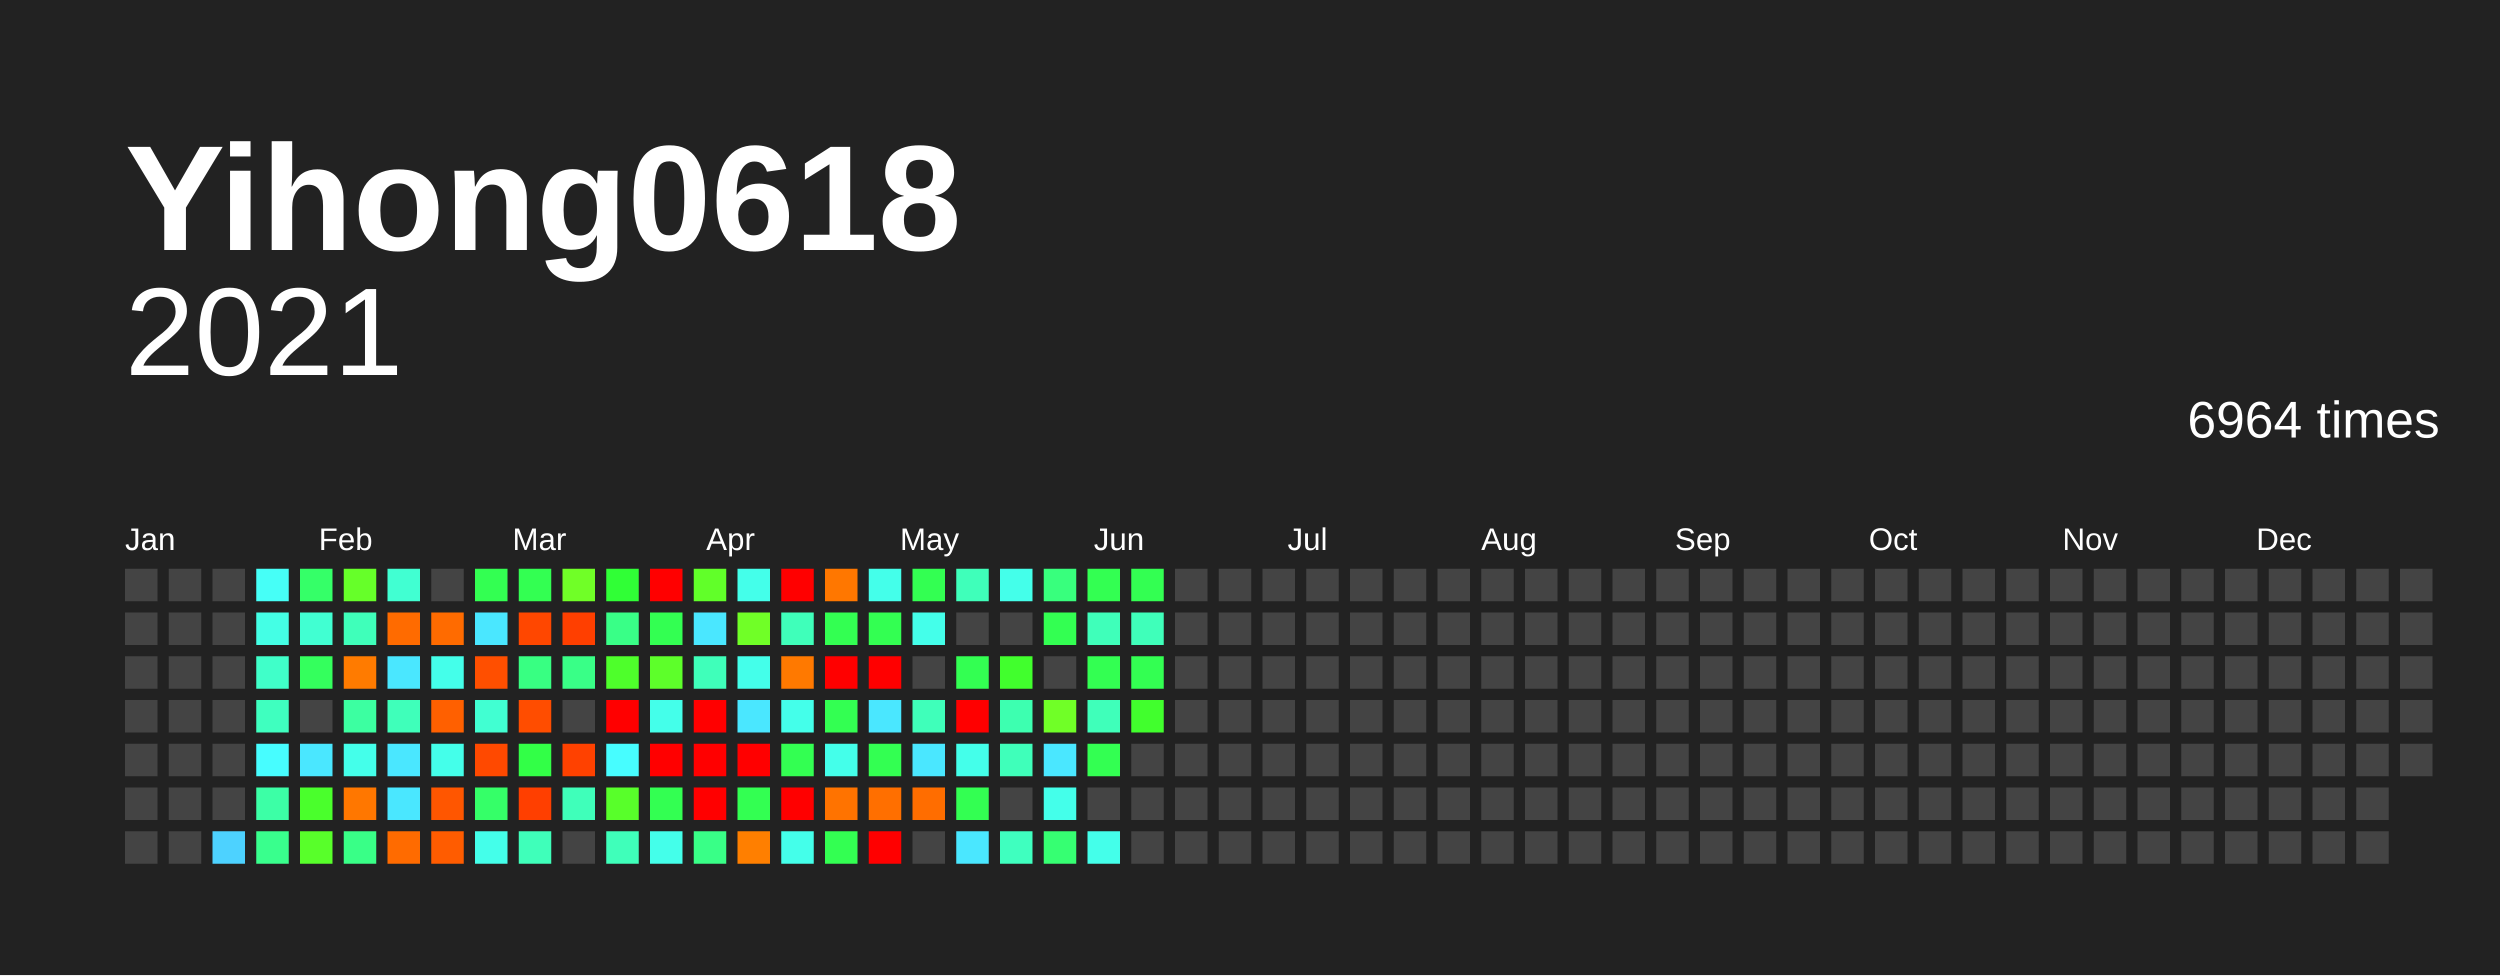
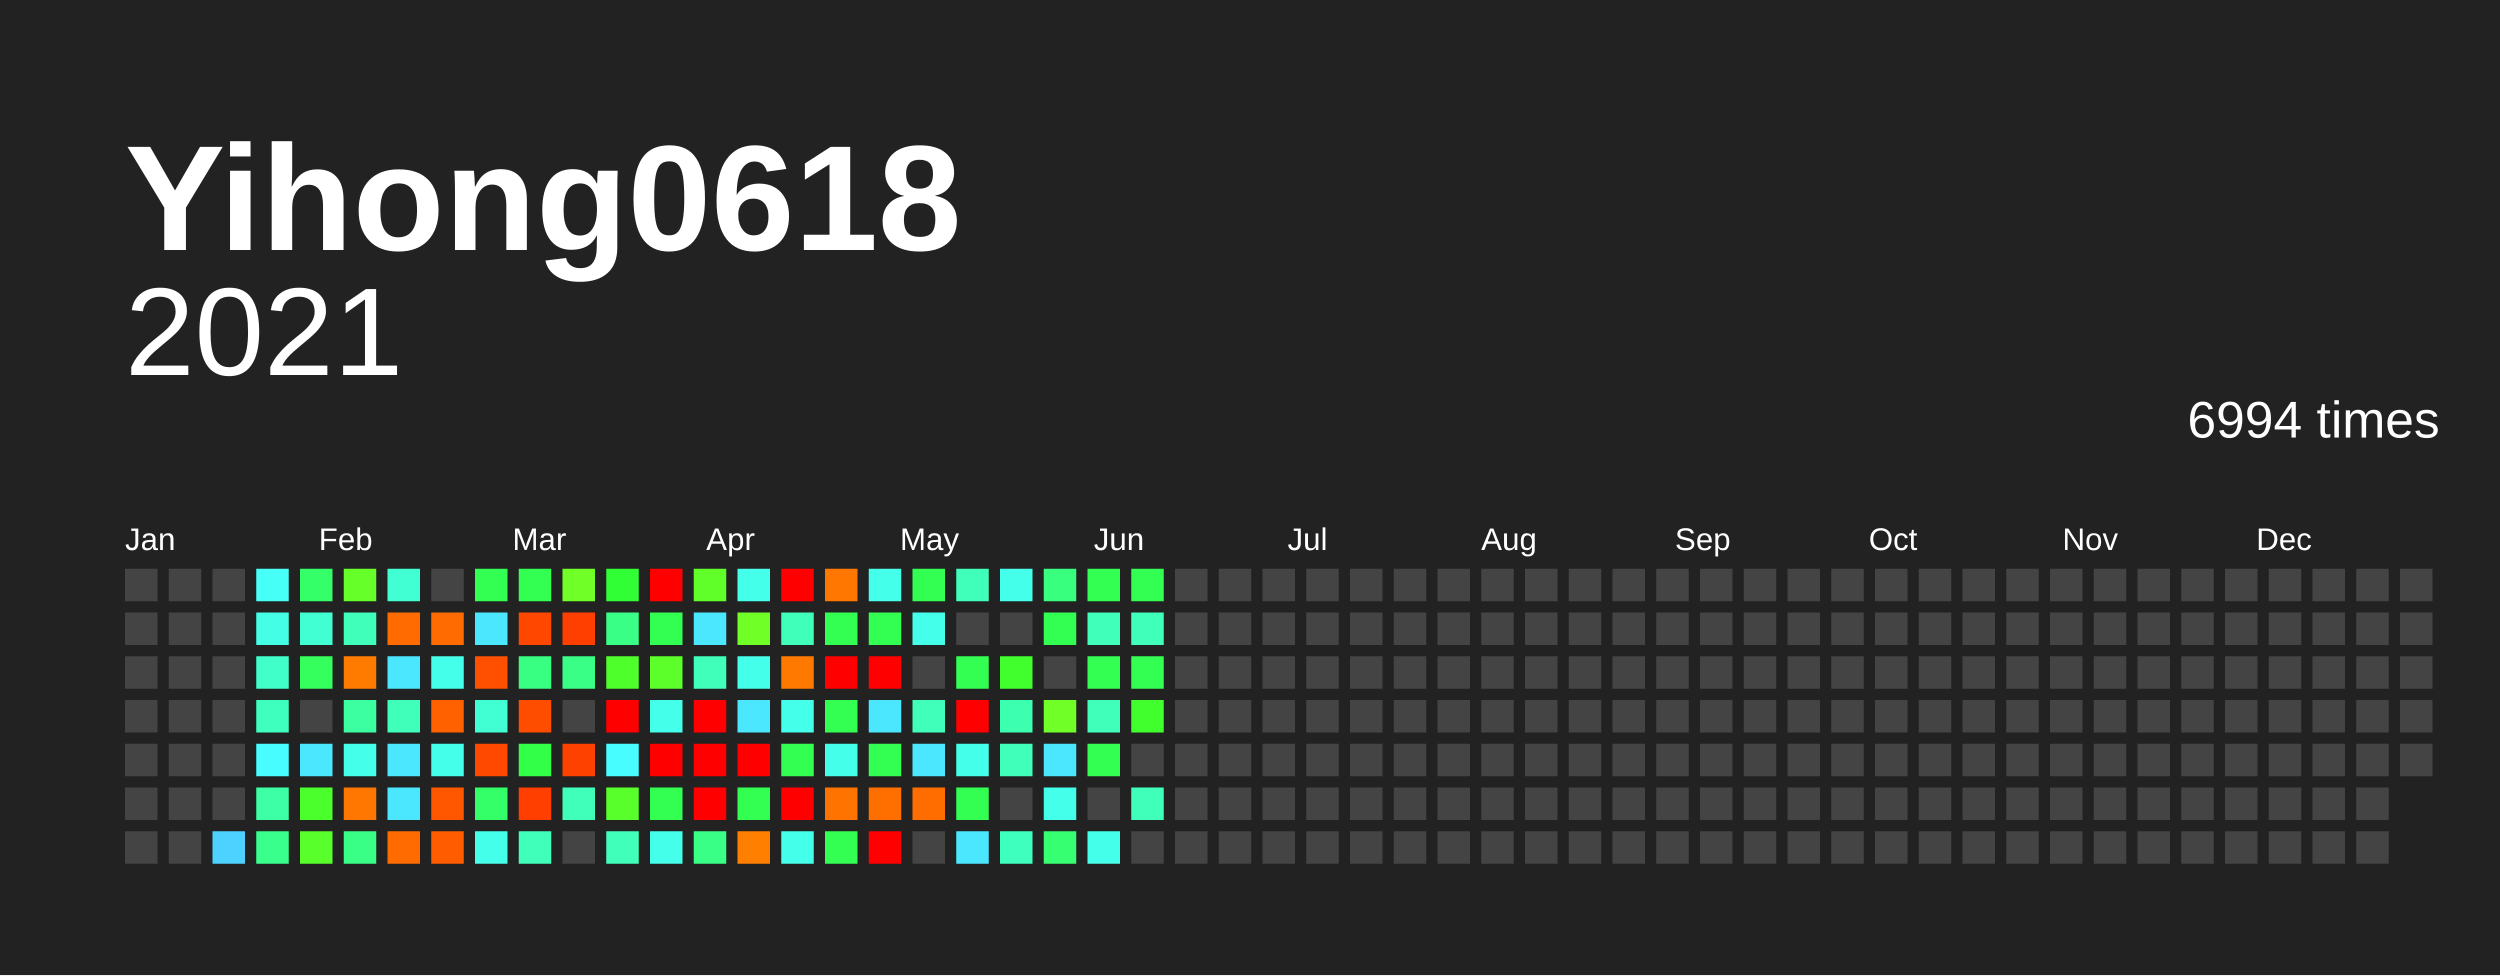
<svg xmlns="http://www.w3.org/2000/svg" baseProfile="full" height="78mm" version="1.1" viewBox="0,0,200,78" width="200mm">
  <defs />
  <rect fill="#222222" height="78" width="200" x="0" y="0" />
  <text fill="#FFFFFF" style="font-size:12px; font-family:Arial; font-weight:bold;" x="10" y="20">Yihong0618</text>
  <text alignment-baseline="hanging" fill="#FFFFFF" style="font-size:10.0px; font-family:Arial;" x="10" y="30">2021</text>
-   <text alignment-baseline="hanging" fill="#FFFFFF" style="font-size:4.125px; font-family:Arial;" x="175" y="35">6964 times</text>
+   <text alignment-baseline="hanging" fill="#FFFFFF" style="font-size:4.125px; font-family:Arial;" x="175" y="35">6994 times</text>
  <text fill="#FFFFFF" style="font-size:2.5px; font-family:Arial" x="10.0" y="44">Jan</text>
  <text fill="#FFFFFF" style="font-size:2.5px; font-family:Arial" x="25.5" y="44">Feb</text>
  <text fill="#FFFFFF" style="font-size:2.5px; font-family:Arial" x="41.0" y="44">Mar</text>
  <text fill="#FFFFFF" style="font-size:2.5px; font-family:Arial" x="56.5" y="44">Apr</text>
  <text fill="#FFFFFF" style="font-size:2.5px; font-family:Arial" x="72.0" y="44">May</text>
  <text fill="#FFFFFF" style="font-size:2.5px; font-family:Arial" x="87.5" y="44">Jun</text>
  <text fill="#FFFFFF" style="font-size:2.5px; font-family:Arial" x="103.0" y="44">Jul</text>
  <text fill="#FFFFFF" style="font-size:2.5px; font-family:Arial" x="118.5" y="44">Aug</text>
  <text fill="#FFFFFF" style="font-size:2.5px; font-family:Arial" x="134.0" y="44">Sep</text>
  <text fill="#FFFFFF" style="font-size:2.5px; font-family:Arial" x="149.5" y="44">Oct</text>
  <text fill="#FFFFFF" style="font-size:2.5px; font-family:Arial" x="165.0" y="44">Nov</text>
  <text fill="#FFFFFF" style="font-size:2.5px; font-family:Arial" x="180.5" y="44">Dec</text>
  <rect fill="#444444" height="2.6" width="2.6" x="10.0" y="45.5" />
  <rect fill="#444444" height="2.6" width="2.6" x="10.0" y="49.0" />
  <rect fill="#444444" height="2.6" width="2.6" x="10.0" y="52.5" />
  <rect fill="#444444" height="2.6" width="2.6" x="10.0" y="56.0" />
  <rect fill="#444444" height="2.6" width="2.6" x="10.0" y="59.5" />
  <rect fill="#444444" height="2.6" width="2.6" x="10.0" y="63.0" />
  <rect fill="#444444" height="2.6" width="2.6" x="10.0" y="66.5" />
  <rect fill="#444444" height="2.6" width="2.6" x="13.5" y="45.5" />
  <rect fill="#444444" height="2.6" width="2.6" x="13.5" y="49.0" />
  <rect fill="#444444" height="2.6" width="2.6" x="13.5" y="52.5" />
  <rect fill="#444444" height="2.6" width="2.6" x="13.5" y="56.0" />
  <rect fill="#444444" height="2.6" width="2.6" x="13.5" y="59.5" />
  <rect fill="#444444" height="2.6" width="2.6" x="13.5" y="63.0" />
  <rect fill="#444444" height="2.6" width="2.6" x="13.5" y="66.5" />
  <rect fill="#444444" height="2.6" width="2.6" x="17.0" y="45.5" />
  <rect fill="#444444" height="2.6" width="2.6" x="17.0" y="49.0" />
  <rect fill="#444444" height="2.6" width="2.6" x="17.0" y="52.5" />
  <rect fill="#444444" height="2.6" width="2.6" x="17.0" y="56.0" />
  <rect fill="#444444" height="2.6" width="2.6" x="17.0" y="59.5" />
  <rect fill="#444444" height="2.6" width="2.6" x="17.0" y="63.0" />
  <rect fill="#4dd2ff" height="2.6" width="2.6" x="17.0" y="66.5" />
  <rect fill="#46fff7" height="2.6" width="2.6" x="20.5" y="45.5" />
  <rect fill="#44ffe5" height="2.6" width="2.6" x="20.5" y="49.0" />
  <rect fill="#40ffc9" height="2.6" width="2.6" x="20.5" y="52.5" />
  <rect fill="#3fffbf" height="2.6" width="2.6" x="20.5" y="56.0" />
  <rect fill="#47fdff" height="2.6" width="2.6" x="20.5" y="59.5" />
  <rect fill="#3cffa6" height="2.6" width="2.6" x="20.5" y="63.0" />
  <rect fill="#39ff8d" height="2.6" width="2.6" x="20.5" y="66.5" />
  <rect fill="#35ff68" height="2.6" width="2.6" x="24.0" y="45.5" />
  <rect fill="#41ffd2" height="2.6" width="2.6" x="24.0" y="49.0" />
  <rect fill="#34ff5d" height="2.6" width="2.6" x="24.0" y="52.5" />
  <rect fill="#444444" height="2.6" width="2.6" x="24.0" y="56.0" />
  <rect fill="#4ae7ff" height="2.6" width="2.6" x="24.0" y="59.5" />
  <rect fill="#4aff2c" height="2.6" width="2.6" x="24.0" y="63.0" />
  <rect fill="#58ff2a" height="2.6" width="2.6" x="24.0" y="66.5" />
  <rect fill="#66ff29" height="2.6" width="2.6" x="27.5" y="45.5" />
  <rect fill="#3fffba" height="2.6" width="2.6" x="27.5" y="49.0" />
  <rect fill="#ff7b00" height="2.6" width="2.6" x="27.5" y="52.5" />
  <rect fill="#3cffa1" height="2.6" width="2.6" x="27.5" y="56.0" />
  <rect fill="#44ffea" height="2.6" width="2.6" x="27.5" y="59.5" />
  <rect fill="#ff7700" height="2.6" width="2.6" x="27.5" y="63.0" />
  <rect fill="#39ff87" height="2.6" width="2.6" x="27.5" y="66.5" />
  <rect fill="#41ffd2" height="2.6" width="2.6" x="31.0" y="45.5" />
  <rect fill="#ff6b00" height="2.6" width="2.6" x="31.0" y="49.0" />
  <rect fill="#4ae7ff" height="2.6" width="2.6" x="31.0" y="52.5" />
  <rect fill="#3fffba" height="2.6" width="2.6" x="31.0" y="56.0" />
  <rect fill="#4ae7ff" height="2.6" width="2.6" x="31.0" y="59.5" />
  <rect fill="#4ae7ff" height="2.6" width="2.6" x="31.0" y="63.0" />
  <rect fill="#ff6b00" height="2.6" width="2.6" x="31.0" y="66.5" />
  <rect fill="#444444" height="2.6" width="2.6" x="34.5" y="45.5" />
  <rect fill="#ff6b00" height="2.6" width="2.6" x="34.5" y="49.0" />
  <rect fill="#44ffea" height="2.6" width="2.6" x="34.5" y="52.5" />
  <rect fill="#ff6000" height="2.6" width="2.6" x="34.5" y="56.0" />
  <rect fill="#44ffea" height="2.6" width="2.6" x="34.5" y="59.5" />
  <rect fill="#ff5600" height="2.6" width="2.6" x="34.5" y="63.0" />
  <rect fill="#ff5c00" height="2.6" width="2.6" x="34.5" y="66.5" />
  <rect fill="#33ff52" height="2.6" width="2.6" x="38.0" y="45.5" />
  <rect fill="#4ae7ff" height="2.6" width="2.6" x="38.0" y="49.0" />
  <rect fill="#ff4f00" height="2.6" width="2.6" x="38.0" y="52.5" />
  <rect fill="#41ffd2" height="2.6" width="2.6" x="38.0" y="56.0" />
  <rect fill="#ff4900" height="2.6" width="2.6" x="38.0" y="59.5" />
  <rect fill="#35ff68" height="2.6" width="2.6" x="38.0" y="63.0" />
  <rect fill="#44ffea" height="2.6" width="2.6" x="38.0" y="66.5" />
  <rect fill="#33ff52" height="2.6" width="2.6" x="41.5" y="45.5" />
  <rect fill="#ff4700" height="2.6" width="2.6" x="41.5" y="49.0" />
  <rect fill="#38ff82" height="2.6" width="2.6" x="41.5" y="52.5" />
  <rect fill="#ff4d00" height="2.6" width="2.6" x="41.5" y="56.0" />
  <rect fill="#32ff47" height="2.6" width="2.6" x="41.5" y="59.5" />
  <rect fill="#ff3f00" height="2.6" width="2.6" x="41.5" y="63.0" />
  <rect fill="#3fffba" height="2.6" width="2.6" x="41.5" y="66.5" />
  <rect fill="#70ff27" height="2.6" width="2.6" x="45.0" y="45.5" />
  <rect fill="#ff3f00" height="2.6" width="2.6" x="45.0" y="49.0" />
  <rect fill="#39ff87" height="2.6" width="2.6" x="45.0" y="52.5" />
  <rect fill="#444444" height="2.6" width="2.6" x="45.0" y="56.0" />
  <rect fill="#ff4100" height="2.6" width="2.6" x="45.0" y="59.5" />
  <rect fill="#3fffba" height="2.6" width="2.6" x="45.0" y="63.0" />
  <rect fill="#444444" height="2.6" width="2.6" x="45.0" y="66.5" />
  <rect fill="#30ff36" height="2.6" width="2.6" x="48.5" y="45.5" />
  <rect fill="#39ff87" height="2.6" width="2.6" x="48.5" y="49.0" />
  <rect fill="#4eff2b" height="2.6" width="2.6" x="48.5" y="52.5" />
  <rect fill="red" height="2.6" width="2.6" x="48.5" y="56.0" />
  <rect fill="#47fdff" height="2.6" width="2.6" x="48.5" y="59.5" />
  <rect fill="#58ff2a" height="2.6" width="2.6" x="48.5" y="63.0" />
  <rect fill="#3fffba" height="2.6" width="2.6" x="48.5" y="66.5" />
  <rect fill="red" height="2.6" width="2.6" x="52.0" y="45.5" />
  <rect fill="#33ff52" height="2.6" width="2.6" x="52.0" y="49.0" />
  <rect fill="#5dff2a" height="2.6" width="2.6" x="52.0" y="52.5" />
  <rect fill="#44ffea" height="2.6" width="2.6" x="52.0" y="56.0" />
  <rect fill="red" height="2.6" width="2.6" x="52.0" y="59.5" />
  <rect fill="#33ff52" height="2.6" width="2.6" x="52.0" y="63.0" />
  <rect fill="#44ffea" height="2.6" width="2.6" x="52.0" y="66.5" />
  <rect fill="#61ff29" height="2.6" width="2.6" x="55.5" y="45.5" />
  <rect fill="#4ae7ff" height="2.6" width="2.6" x="55.5" y="49.0" />
  <rect fill="#3fffba" height="2.6" width="2.6" x="55.5" y="52.5" />
  <rect fill="red" height="2.6" width="2.6" x="55.5" y="56.0" />
  <rect fill="red" height="2.6" width="2.6" x="55.5" y="59.5" />
  <rect fill="red" height="2.6" width="2.6" x="55.5" y="63.0" />
  <rect fill="#39ff87" height="2.6" width="2.6" x="55.5" y="66.5" />
  <rect fill="#44ffea" height="2.6" width="2.6" x="59.0" y="45.5" />
  <rect fill="#70ff27" height="2.6" width="2.6" x="59.0" y="49.0" />
  <rect fill="#44ffea" height="2.6" width="2.6" x="59.0" y="52.5" />
  <rect fill="#4ae7ff" height="2.6" width="2.6" x="59.0" y="56.0" />
  <rect fill="red" height="2.6" width="2.6" x="59.0" y="59.5" />
  <rect fill="#33ff52" height="2.6" width="2.6" x="59.0" y="63.0" />
  <rect fill="#ff7f00" height="2.6" width="2.6" x="59.0" y="66.5" />
  <rect fill="red" height="2.6" width="2.6" x="62.5" y="45.5" />
  <rect fill="#3fffba" height="2.6" width="2.6" x="62.5" y="49.0" />
  <rect fill="#ff7900" height="2.6" width="2.6" x="62.5" y="52.5" />
  <rect fill="#44ffea" height="2.6" width="2.6" x="62.5" y="56.0" />
  <rect fill="#33ff52" height="2.6" width="2.6" x="62.5" y="59.5" />
  <rect fill="red" height="2.6" width="2.6" x="62.5" y="63.0" />
  <rect fill="#44ffea" height="2.6" width="2.6" x="62.5" y="66.5" />
  <rect fill="#ff7700" height="2.6" width="2.6" x="66.0" y="45.5" />
  <rect fill="#33ff52" height="2.6" width="2.6" x="66.0" y="49.0" />
  <rect fill="red" height="2.6" width="2.6" x="66.0" y="52.5" />
  <rect fill="#33ff52" height="2.6" width="2.6" x="66.0" y="56.0" />
  <rect fill="#44ffea" height="2.6" width="2.6" x="66.0" y="59.5" />
  <rect fill="#ff7300" height="2.6" width="2.6" x="66.0" y="63.0" />
  <rect fill="#33ff52" height="2.6" width="2.6" x="66.0" y="66.5" />
  <rect fill="#44ffea" height="2.6" width="2.6" x="69.5" y="45.5" />
  <rect fill="#33ff52" height="2.6" width="2.6" x="69.5" y="49.0" />
  <rect fill="red" height="2.6" width="2.6" x="69.5" y="52.5" />
  <rect fill="#4ae7ff" height="2.6" width="2.6" x="69.5" y="56.0" />
  <rect fill="#33ff52" height="2.6" width="2.6" x="69.5" y="59.5" />
  <rect fill="#ff6f00" height="2.6" width="2.6" x="69.5" y="63.0" />
  <rect fill="red" height="2.6" width="2.6" x="69.5" y="66.5" />
  <rect fill="#33ff52" height="2.6" width="2.6" x="73.0" y="45.5" />
  <rect fill="#44ffea" height="2.6" width="2.6" x="73.0" y="49.0" />
  <rect fill="#444444" height="2.6" width="2.6" x="73.0" y="52.5" />
  <rect fill="#3fffba" height="2.6" width="2.6" x="73.0" y="56.0" />
  <rect fill="#4ae7ff" height="2.6" width="2.6" x="73.0" y="59.5" />
  <rect fill="#ff6d00" height="2.6" width="2.6" x="73.0" y="63.0" />
  <rect fill="#444444" height="2.6" width="2.6" x="73.0" y="66.5" />
  <rect fill="#3fffba" height="2.6" width="2.6" x="76.5" y="45.5" />
  <rect fill="#444444" height="2.6" width="2.6" x="76.5" y="49.0" />
  <rect fill="#33ff52" height="2.6" width="2.6" x="76.5" y="52.5" />
  <rect fill="red" height="2.6" width="2.6" x="76.5" y="56.0" />
  <rect fill="#44ffea" height="2.6" width="2.6" x="76.5" y="59.5" />
  <rect fill="#33ff52" height="2.6" width="2.6" x="76.5" y="63.0" />
  <rect fill="#4ae7ff" height="2.6" width="2.6" x="76.5" y="66.5" />
  <rect fill="#44ffea" height="2.6" width="2.6" x="80.0" y="45.5" />
  <rect fill="#444444" height="2.6" width="2.6" x="80.0" y="49.0" />
  <rect fill="#41ff2d" height="2.6" width="2.6" x="80.0" y="52.5" />
  <rect fill="#3dffb0" height="2.6" width="2.6" x="80.0" y="56.0" />
  <rect fill="#3fffba" height="2.6" width="2.6" x="80.0" y="59.5" />
  <rect fill="#444444" height="2.6" width="2.6" x="80.0" y="63.0" />
  <rect fill="#3fffbf" height="2.6" width="2.6" x="80.0" y="66.5" />
  <rect fill="#38ff7d" height="2.6" width="2.6" x="83.5" y="45.5" />
  <rect fill="#33ff52" height="2.6" width="2.6" x="83.5" y="49.0" />
  <rect fill="#444444" height="2.6" width="2.6" x="83.5" y="52.5" />
  <rect fill="#70ff27" height="2.6" width="2.6" x="83.5" y="56.0" />
  <rect fill="#4ae7ff" height="2.6" width="2.6" x="83.5" y="59.5" />
  <rect fill="#44ffea" height="2.6" width="2.6" x="83.5" y="63.0" />
  <rect fill="#36ff72" height="2.6" width="2.6" x="83.5" y="66.5" />
  <rect fill="#33ff52" height="2.6" width="2.6" x="87.0" y="45.5" />
  <rect fill="#3fffba" height="2.6" width="2.6" x="87.0" y="49.0" />
  <rect fill="#33ff52" height="2.6" width="2.6" x="87.0" y="52.5" />
  <rect fill="#3fffba" height="2.6" width="2.6" x="87.0" y="56.0" />
  <rect fill="#33ff52" height="2.6" width="2.6" x="87.0" y="59.5" />
  <rect fill="#444444" height="2.6" width="2.6" x="87.0" y="63.0" />
  <rect fill="#44ffea" height="2.6" width="2.6" x="87.0" y="66.5" />
  <rect fill="#33ff52" height="2.6" width="2.6" x="90.5" y="45.5" />
  <rect fill="#3fffba" height="2.6" width="2.6" x="90.5" y="49.0" />
  <rect fill="#33ff52" height="2.6" width="2.6" x="90.5" y="52.5" />
  <rect fill="#41ff2d" height="2.6" width="2.6" x="90.5" y="56.0" />
  <rect fill="#444444" height="2.6" width="2.6" x="90.5" y="59.5" />
-   <rect fill="#444444" height="2.6" width="2.6" x="90.5" y="63.0" />
+   <rect fill="#3fffba" height="2.6" width="2.6" x="90.5" y="63.0" />
  <rect fill="#444444" height="2.6" width="2.6" x="90.5" y="66.5" />
  <rect fill="#444444" height="2.6" width="2.6" x="94.0" y="45.5" />
  <rect fill="#444444" height="2.6" width="2.6" x="94.0" y="49.0" />
  <rect fill="#444444" height="2.6" width="2.6" x="94.0" y="52.5" />
  <rect fill="#444444" height="2.6" width="2.6" x="94.0" y="56.0" />
  <rect fill="#444444" height="2.6" width="2.6" x="94.0" y="59.5" />
  <rect fill="#444444" height="2.6" width="2.6" x="94.0" y="63.0" />
  <rect fill="#444444" height="2.6" width="2.6" x="94.0" y="66.5" />
  <rect fill="#444444" height="2.6" width="2.6" x="97.5" y="45.5" />
  <rect fill="#444444" height="2.6" width="2.6" x="97.5" y="49.0" />
  <rect fill="#444444" height="2.6" width="2.6" x="97.5" y="52.5" />
  <rect fill="#444444" height="2.6" width="2.6" x="97.5" y="56.0" />
  <rect fill="#444444" height="2.6" width="2.6" x="97.5" y="59.5" />
  <rect fill="#444444" height="2.6" width="2.6" x="97.5" y="63.0" />
  <rect fill="#444444" height="2.6" width="2.6" x="97.5" y="66.5" />
  <rect fill="#444444" height="2.6" width="2.6" x="101.0" y="45.5" />
  <rect fill="#444444" height="2.6" width="2.6" x="101.0" y="49.0" />
  <rect fill="#444444" height="2.6" width="2.6" x="101.0" y="52.5" />
  <rect fill="#444444" height="2.6" width="2.6" x="101.0" y="56.0" />
  <rect fill="#444444" height="2.6" width="2.6" x="101.0" y="59.5" />
  <rect fill="#444444" height="2.6" width="2.6" x="101.0" y="63.0" />
  <rect fill="#444444" height="2.6" width="2.6" x="101.0" y="66.5" />
  <rect fill="#444444" height="2.6" width="2.6" x="104.5" y="45.5" />
  <rect fill="#444444" height="2.6" width="2.6" x="104.5" y="49.0" />
  <rect fill="#444444" height="2.6" width="2.6" x="104.5" y="52.5" />
  <rect fill="#444444" height="2.6" width="2.6" x="104.5" y="56.0" />
  <rect fill="#444444" height="2.6" width="2.6" x="104.5" y="59.5" />
  <rect fill="#444444" height="2.6" width="2.6" x="104.5" y="63.0" />
  <rect fill="#444444" height="2.6" width="2.6" x="104.5" y="66.5" />
  <rect fill="#444444" height="2.6" width="2.6" x="108.0" y="45.5" />
  <rect fill="#444444" height="2.6" width="2.6" x="108.0" y="49.0" />
  <rect fill="#444444" height="2.6" width="2.6" x="108.0" y="52.5" />
  <rect fill="#444444" height="2.6" width="2.6" x="108.0" y="56.0" />
  <rect fill="#444444" height="2.6" width="2.6" x="108.0" y="59.5" />
  <rect fill="#444444" height="2.6" width="2.6" x="108.0" y="63.0" />
  <rect fill="#444444" height="2.6" width="2.6" x="108.0" y="66.5" />
  <rect fill="#444444" height="2.6" width="2.6" x="111.5" y="45.5" />
  <rect fill="#444444" height="2.6" width="2.6" x="111.5" y="49.0" />
  <rect fill="#444444" height="2.6" width="2.6" x="111.5" y="52.5" />
  <rect fill="#444444" height="2.6" width="2.6" x="111.5" y="56.0" />
  <rect fill="#444444" height="2.6" width="2.6" x="111.5" y="59.5" />
  <rect fill="#444444" height="2.6" width="2.6" x="111.5" y="63.0" />
  <rect fill="#444444" height="2.6" width="2.6" x="111.5" y="66.5" />
  <rect fill="#444444" height="2.6" width="2.6" x="115.0" y="45.5" />
  <rect fill="#444444" height="2.6" width="2.6" x="115.0" y="49.0" />
  <rect fill="#444444" height="2.6" width="2.6" x="115.0" y="52.5" />
  <rect fill="#444444" height="2.6" width="2.6" x="115.0" y="56.0" />
  <rect fill="#444444" height="2.6" width="2.6" x="115.0" y="59.5" />
  <rect fill="#444444" height="2.6" width="2.6" x="115.0" y="63.0" />
  <rect fill="#444444" height="2.6" width="2.6" x="115.0" y="66.5" />
  <rect fill="#444444" height="2.6" width="2.6" x="118.5" y="45.5" />
  <rect fill="#444444" height="2.6" width="2.6" x="118.5" y="49.0" />
  <rect fill="#444444" height="2.6" width="2.6" x="118.5" y="52.5" />
  <rect fill="#444444" height="2.6" width="2.6" x="118.5" y="56.0" />
  <rect fill="#444444" height="2.6" width="2.6" x="118.5" y="59.5" />
  <rect fill="#444444" height="2.6" width="2.6" x="118.5" y="63.0" />
  <rect fill="#444444" height="2.6" width="2.6" x="118.5" y="66.5" />
  <rect fill="#444444" height="2.6" width="2.6" x="122.0" y="45.5" />
  <rect fill="#444444" height="2.6" width="2.6" x="122.0" y="49.0" />
  <rect fill="#444444" height="2.6" width="2.6" x="122.0" y="52.5" />
  <rect fill="#444444" height="2.6" width="2.6" x="122.0" y="56.0" />
  <rect fill="#444444" height="2.6" width="2.6" x="122.0" y="59.5" />
  <rect fill="#444444" height="2.6" width="2.6" x="122.0" y="63.0" />
  <rect fill="#444444" height="2.6" width="2.6" x="122.0" y="66.5" />
  <rect fill="#444444" height="2.6" width="2.6" x="125.5" y="45.5" />
  <rect fill="#444444" height="2.6" width="2.6" x="125.5" y="49.0" />
  <rect fill="#444444" height="2.6" width="2.6" x="125.5" y="52.5" />
  <rect fill="#444444" height="2.6" width="2.6" x="125.5" y="56.0" />
  <rect fill="#444444" height="2.6" width="2.6" x="125.5" y="59.5" />
  <rect fill="#444444" height="2.6" width="2.6" x="125.5" y="63.0" />
  <rect fill="#444444" height="2.6" width="2.6" x="125.5" y="66.5" />
  <rect fill="#444444" height="2.6" width="2.6" x="129.0" y="45.5" />
  <rect fill="#444444" height="2.6" width="2.6" x="129.0" y="49.0" />
  <rect fill="#444444" height="2.6" width="2.6" x="129.0" y="52.5" />
  <rect fill="#444444" height="2.6" width="2.6" x="129.0" y="56.0" />
  <rect fill="#444444" height="2.6" width="2.6" x="129.0" y="59.5" />
  <rect fill="#444444" height="2.6" width="2.6" x="129.0" y="63.0" />
  <rect fill="#444444" height="2.6" width="2.6" x="129.0" y="66.5" />
  <rect fill="#444444" height="2.6" width="2.6" x="132.5" y="45.5" />
  <rect fill="#444444" height="2.6" width="2.6" x="132.5" y="49.0" />
  <rect fill="#444444" height="2.6" width="2.6" x="132.5" y="52.5" />
  <rect fill="#444444" height="2.6" width="2.6" x="132.5" y="56.0" />
  <rect fill="#444444" height="2.6" width="2.6" x="132.5" y="59.5" />
  <rect fill="#444444" height="2.6" width="2.6" x="132.5" y="63.0" />
  <rect fill="#444444" height="2.6" width="2.6" x="132.5" y="66.5" />
  <rect fill="#444444" height="2.6" width="2.6" x="136.0" y="45.5" />
  <rect fill="#444444" height="2.6" width="2.6" x="136.0" y="49.0" />
  <rect fill="#444444" height="2.6" width="2.6" x="136.0" y="52.5" />
  <rect fill="#444444" height="2.6" width="2.6" x="136.0" y="56.0" />
  <rect fill="#444444" height="2.6" width="2.6" x="136.0" y="59.5" />
  <rect fill="#444444" height="2.6" width="2.6" x="136.0" y="63.0" />
  <rect fill="#444444" height="2.6" width="2.6" x="136.0" y="66.5" />
  <rect fill="#444444" height="2.6" width="2.6" x="139.5" y="45.5" />
  <rect fill="#444444" height="2.6" width="2.6" x="139.5" y="49.0" />
  <rect fill="#444444" height="2.6" width="2.6" x="139.5" y="52.5" />
  <rect fill="#444444" height="2.6" width="2.6" x="139.5" y="56.0" />
  <rect fill="#444444" height="2.6" width="2.6" x="139.5" y="59.5" />
  <rect fill="#444444" height="2.6" width="2.6" x="139.5" y="63.0" />
  <rect fill="#444444" height="2.6" width="2.6" x="139.5" y="66.5" />
  <rect fill="#444444" height="2.6" width="2.6" x="143.0" y="45.5" />
  <rect fill="#444444" height="2.6" width="2.6" x="143.0" y="49.0" />
  <rect fill="#444444" height="2.6" width="2.6" x="143.0" y="52.5" />
  <rect fill="#444444" height="2.6" width="2.6" x="143.0" y="56.0" />
  <rect fill="#444444" height="2.6" width="2.6" x="143.0" y="59.5" />
  <rect fill="#444444" height="2.6" width="2.6" x="143.0" y="63.0" />
  <rect fill="#444444" height="2.6" width="2.6" x="143.0" y="66.5" />
  <rect fill="#444444" height="2.6" width="2.6" x="146.5" y="45.5" />
  <rect fill="#444444" height="2.6" width="2.6" x="146.5" y="49.0" />
  <rect fill="#444444" height="2.6" width="2.6" x="146.5" y="52.5" />
  <rect fill="#444444" height="2.6" width="2.6" x="146.5" y="56.0" />
  <rect fill="#444444" height="2.6" width="2.6" x="146.5" y="59.5" />
  <rect fill="#444444" height="2.6" width="2.6" x="146.5" y="63.0" />
  <rect fill="#444444" height="2.6" width="2.6" x="146.5" y="66.5" />
  <rect fill="#444444" height="2.6" width="2.6" x="150.0" y="45.5" />
  <rect fill="#444444" height="2.6" width="2.6" x="150.0" y="49.0" />
  <rect fill="#444444" height="2.6" width="2.6" x="150.0" y="52.5" />
  <rect fill="#444444" height="2.6" width="2.6" x="150.0" y="56.0" />
  <rect fill="#444444" height="2.6" width="2.6" x="150.0" y="59.5" />
  <rect fill="#444444" height="2.6" width="2.6" x="150.0" y="63.0" />
  <rect fill="#444444" height="2.6" width="2.6" x="150.0" y="66.5" />
  <rect fill="#444444" height="2.6" width="2.6" x="153.5" y="45.5" />
  <rect fill="#444444" height="2.6" width="2.6" x="153.5" y="49.0" />
  <rect fill="#444444" height="2.6" width="2.6" x="153.5" y="52.5" />
  <rect fill="#444444" height="2.6" width="2.6" x="153.5" y="56.0" />
  <rect fill="#444444" height="2.6" width="2.6" x="153.5" y="59.5" />
  <rect fill="#444444" height="2.6" width="2.6" x="153.5" y="63.0" />
  <rect fill="#444444" height="2.6" width="2.6" x="153.5" y="66.5" />
  <rect fill="#444444" height="2.6" width="2.6" x="157.0" y="45.5" />
  <rect fill="#444444" height="2.6" width="2.6" x="157.0" y="49.0" />
  <rect fill="#444444" height="2.6" width="2.6" x="157.0" y="52.5" />
  <rect fill="#444444" height="2.6" width="2.6" x="157.0" y="56.0" />
  <rect fill="#444444" height="2.6" width="2.6" x="157.0" y="59.5" />
  <rect fill="#444444" height="2.6" width="2.6" x="157.0" y="63.0" />
  <rect fill="#444444" height="2.6" width="2.6" x="157.0" y="66.5" />
  <rect fill="#444444" height="2.6" width="2.6" x="160.5" y="45.5" />
  <rect fill="#444444" height="2.6" width="2.6" x="160.5" y="49.0" />
  <rect fill="#444444" height="2.6" width="2.6" x="160.5" y="52.5" />
  <rect fill="#444444" height="2.6" width="2.6" x="160.5" y="56.0" />
  <rect fill="#444444" height="2.6" width="2.6" x="160.5" y="59.5" />
  <rect fill="#444444" height="2.6" width="2.6" x="160.5" y="63.0" />
  <rect fill="#444444" height="2.6" width="2.6" x="160.5" y="66.5" />
  <rect fill="#444444" height="2.6" width="2.6" x="164.0" y="45.5" />
  <rect fill="#444444" height="2.6" width="2.6" x="164.0" y="49.0" />
  <rect fill="#444444" height="2.6" width="2.6" x="164.0" y="52.5" />
  <rect fill="#444444" height="2.6" width="2.6" x="164.0" y="56.0" />
  <rect fill="#444444" height="2.6" width="2.6" x="164.0" y="59.5" />
  <rect fill="#444444" height="2.6" width="2.6" x="164.0" y="63.0" />
  <rect fill="#444444" height="2.6" width="2.6" x="164.0" y="66.5" />
  <rect fill="#444444" height="2.6" width="2.6" x="167.5" y="45.5" />
  <rect fill="#444444" height="2.6" width="2.6" x="167.5" y="49.0" />
  <rect fill="#444444" height="2.6" width="2.6" x="167.5" y="52.5" />
  <rect fill="#444444" height="2.6" width="2.6" x="167.5" y="56.0" />
  <rect fill="#444444" height="2.6" width="2.6" x="167.5" y="59.5" />
  <rect fill="#444444" height="2.6" width="2.6" x="167.5" y="63.0" />
  <rect fill="#444444" height="2.6" width="2.6" x="167.5" y="66.5" />
  <rect fill="#444444" height="2.6" width="2.6" x="171.0" y="45.5" />
  <rect fill="#444444" height="2.6" width="2.6" x="171.0" y="49.0" />
  <rect fill="#444444" height="2.6" width="2.6" x="171.0" y="52.5" />
  <rect fill="#444444" height="2.6" width="2.6" x="171.0" y="56.0" />
  <rect fill="#444444" height="2.6" width="2.6" x="171.0" y="59.5" />
  <rect fill="#444444" height="2.6" width="2.6" x="171.0" y="63.0" />
  <rect fill="#444444" height="2.6" width="2.6" x="171.0" y="66.5" />
  <rect fill="#444444" height="2.6" width="2.6" x="174.5" y="45.5" />
  <rect fill="#444444" height="2.6" width="2.6" x="174.5" y="49.0" />
  <rect fill="#444444" height="2.6" width="2.6" x="174.5" y="52.5" />
  <rect fill="#444444" height="2.6" width="2.6" x="174.5" y="56.0" />
  <rect fill="#444444" height="2.6" width="2.6" x="174.5" y="59.5" />
  <rect fill="#444444" height="2.6" width="2.6" x="174.5" y="63.0" />
  <rect fill="#444444" height="2.6" width="2.6" x="174.5" y="66.5" />
  <rect fill="#444444" height="2.6" width="2.6" x="178.0" y="45.5" />
  <rect fill="#444444" height="2.6" width="2.6" x="178.0" y="49.0" />
  <rect fill="#444444" height="2.6" width="2.6" x="178.0" y="52.5" />
  <rect fill="#444444" height="2.6" width="2.6" x="178.0" y="56.0" />
  <rect fill="#444444" height="2.6" width="2.6" x="178.0" y="59.5" />
  <rect fill="#444444" height="2.6" width="2.6" x="178.0" y="63.0" />
  <rect fill="#444444" height="2.6" width="2.6" x="178.0" y="66.5" />
  <rect fill="#444444" height="2.6" width="2.6" x="181.5" y="45.5" />
  <rect fill="#444444" height="2.6" width="2.6" x="181.5" y="49.0" />
  <rect fill="#444444" height="2.6" width="2.6" x="181.5" y="52.5" />
  <rect fill="#444444" height="2.6" width="2.6" x="181.5" y="56.0" />
  <rect fill="#444444" height="2.6" width="2.6" x="181.5" y="59.5" />
  <rect fill="#444444" height="2.6" width="2.6" x="181.5" y="63.0" />
  <rect fill="#444444" height="2.6" width="2.6" x="181.5" y="66.5" />
  <rect fill="#444444" height="2.6" width="2.6" x="185.0" y="45.5" />
  <rect fill="#444444" height="2.6" width="2.6" x="185.0" y="49.0" />
  <rect fill="#444444" height="2.6" width="2.6" x="185.0" y="52.5" />
  <rect fill="#444444" height="2.6" width="2.6" x="185.0" y="56.0" />
  <rect fill="#444444" height="2.6" width="2.6" x="185.0" y="59.5" />
  <rect fill="#444444" height="2.6" width="2.6" x="185.0" y="63.0" />
  <rect fill="#444444" height="2.6" width="2.6" x="185.0" y="66.5" />
  <rect fill="#444444" height="2.6" width="2.6" x="188.5" y="45.5" />
  <rect fill="#444444" height="2.6" width="2.6" x="188.5" y="49.0" />
  <rect fill="#444444" height="2.6" width="2.6" x="188.5" y="52.5" />
  <rect fill="#444444" height="2.6" width="2.6" x="188.5" y="56.0" />
  <rect fill="#444444" height="2.6" width="2.6" x="188.5" y="59.5" />
  <rect fill="#444444" height="2.6" width="2.6" x="188.5" y="63.0" />
  <rect fill="#444444" height="2.6" width="2.6" x="188.5" y="66.5" />
  <rect fill="#444444" height="2.6" width="2.6" x="192.0" y="45.5" />
  <rect fill="#444444" height="2.6" width="2.6" x="192.0" y="49.0" />
  <rect fill="#444444" height="2.6" width="2.6" x="192.0" y="52.5" />
  <rect fill="#444444" height="2.6" width="2.6" x="192.0" y="56.0" />
  <rect fill="#444444" height="2.6" width="2.6" x="192.0" y="59.5" />
</svg>
